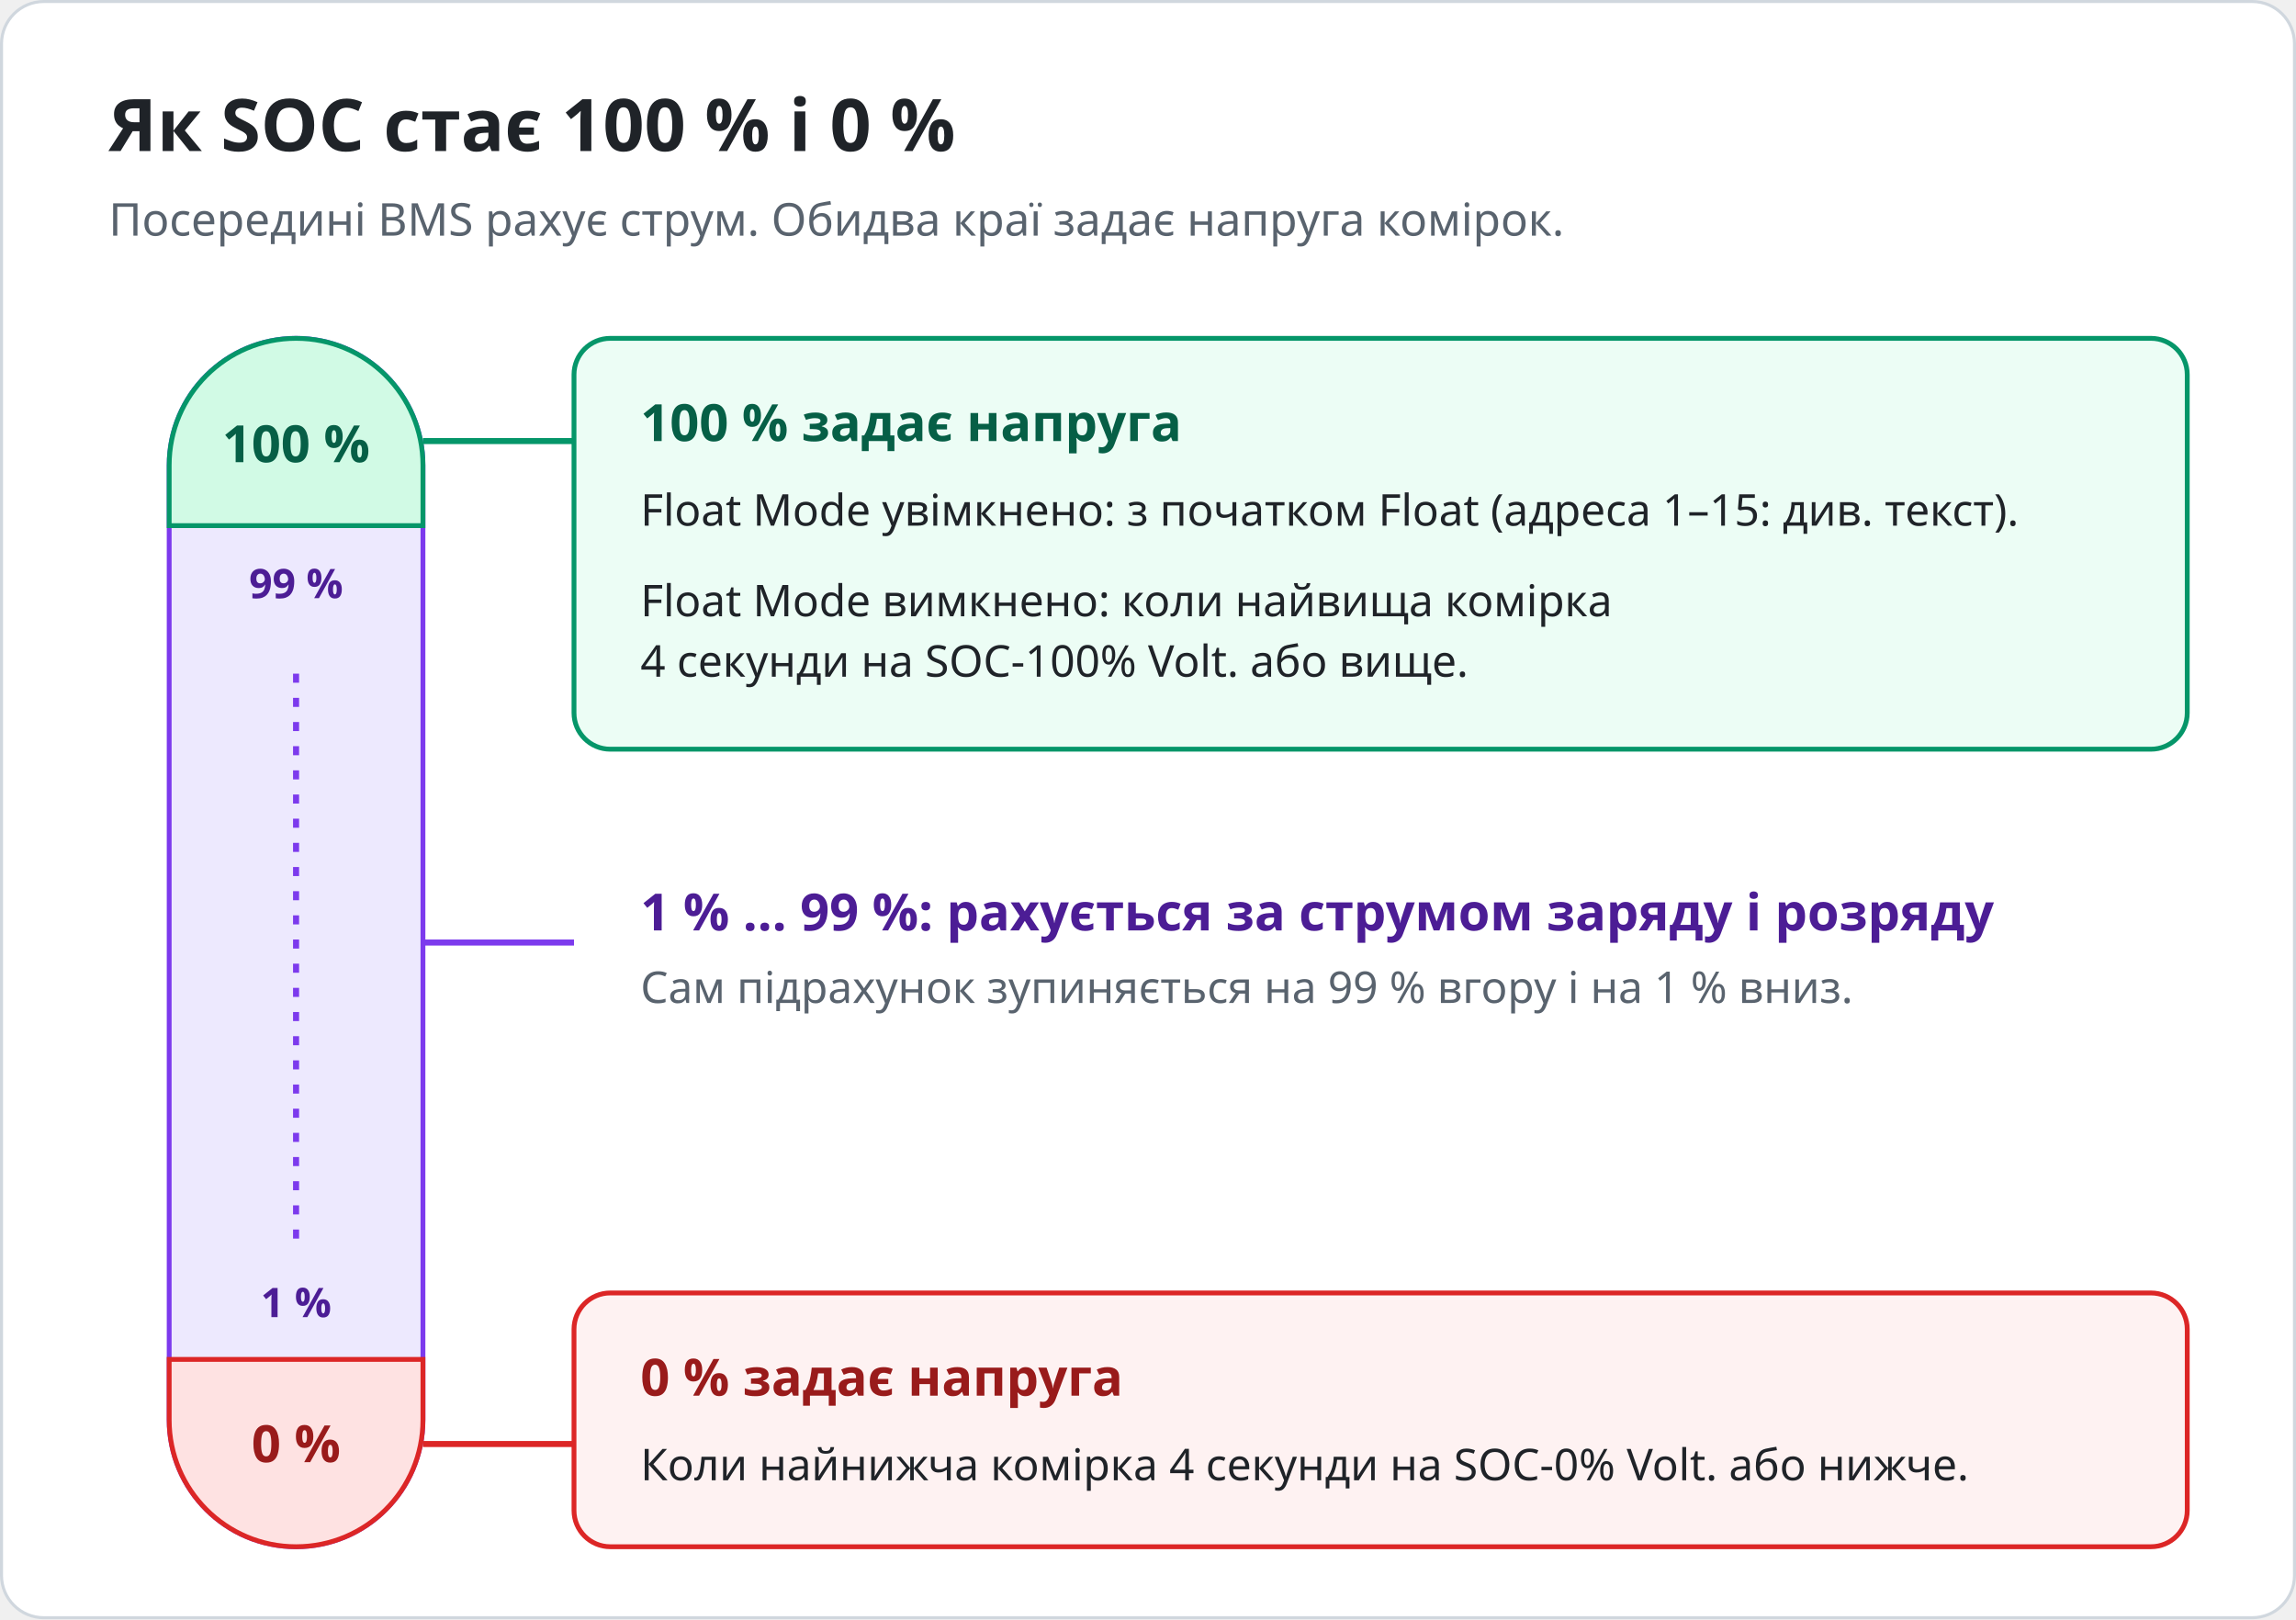
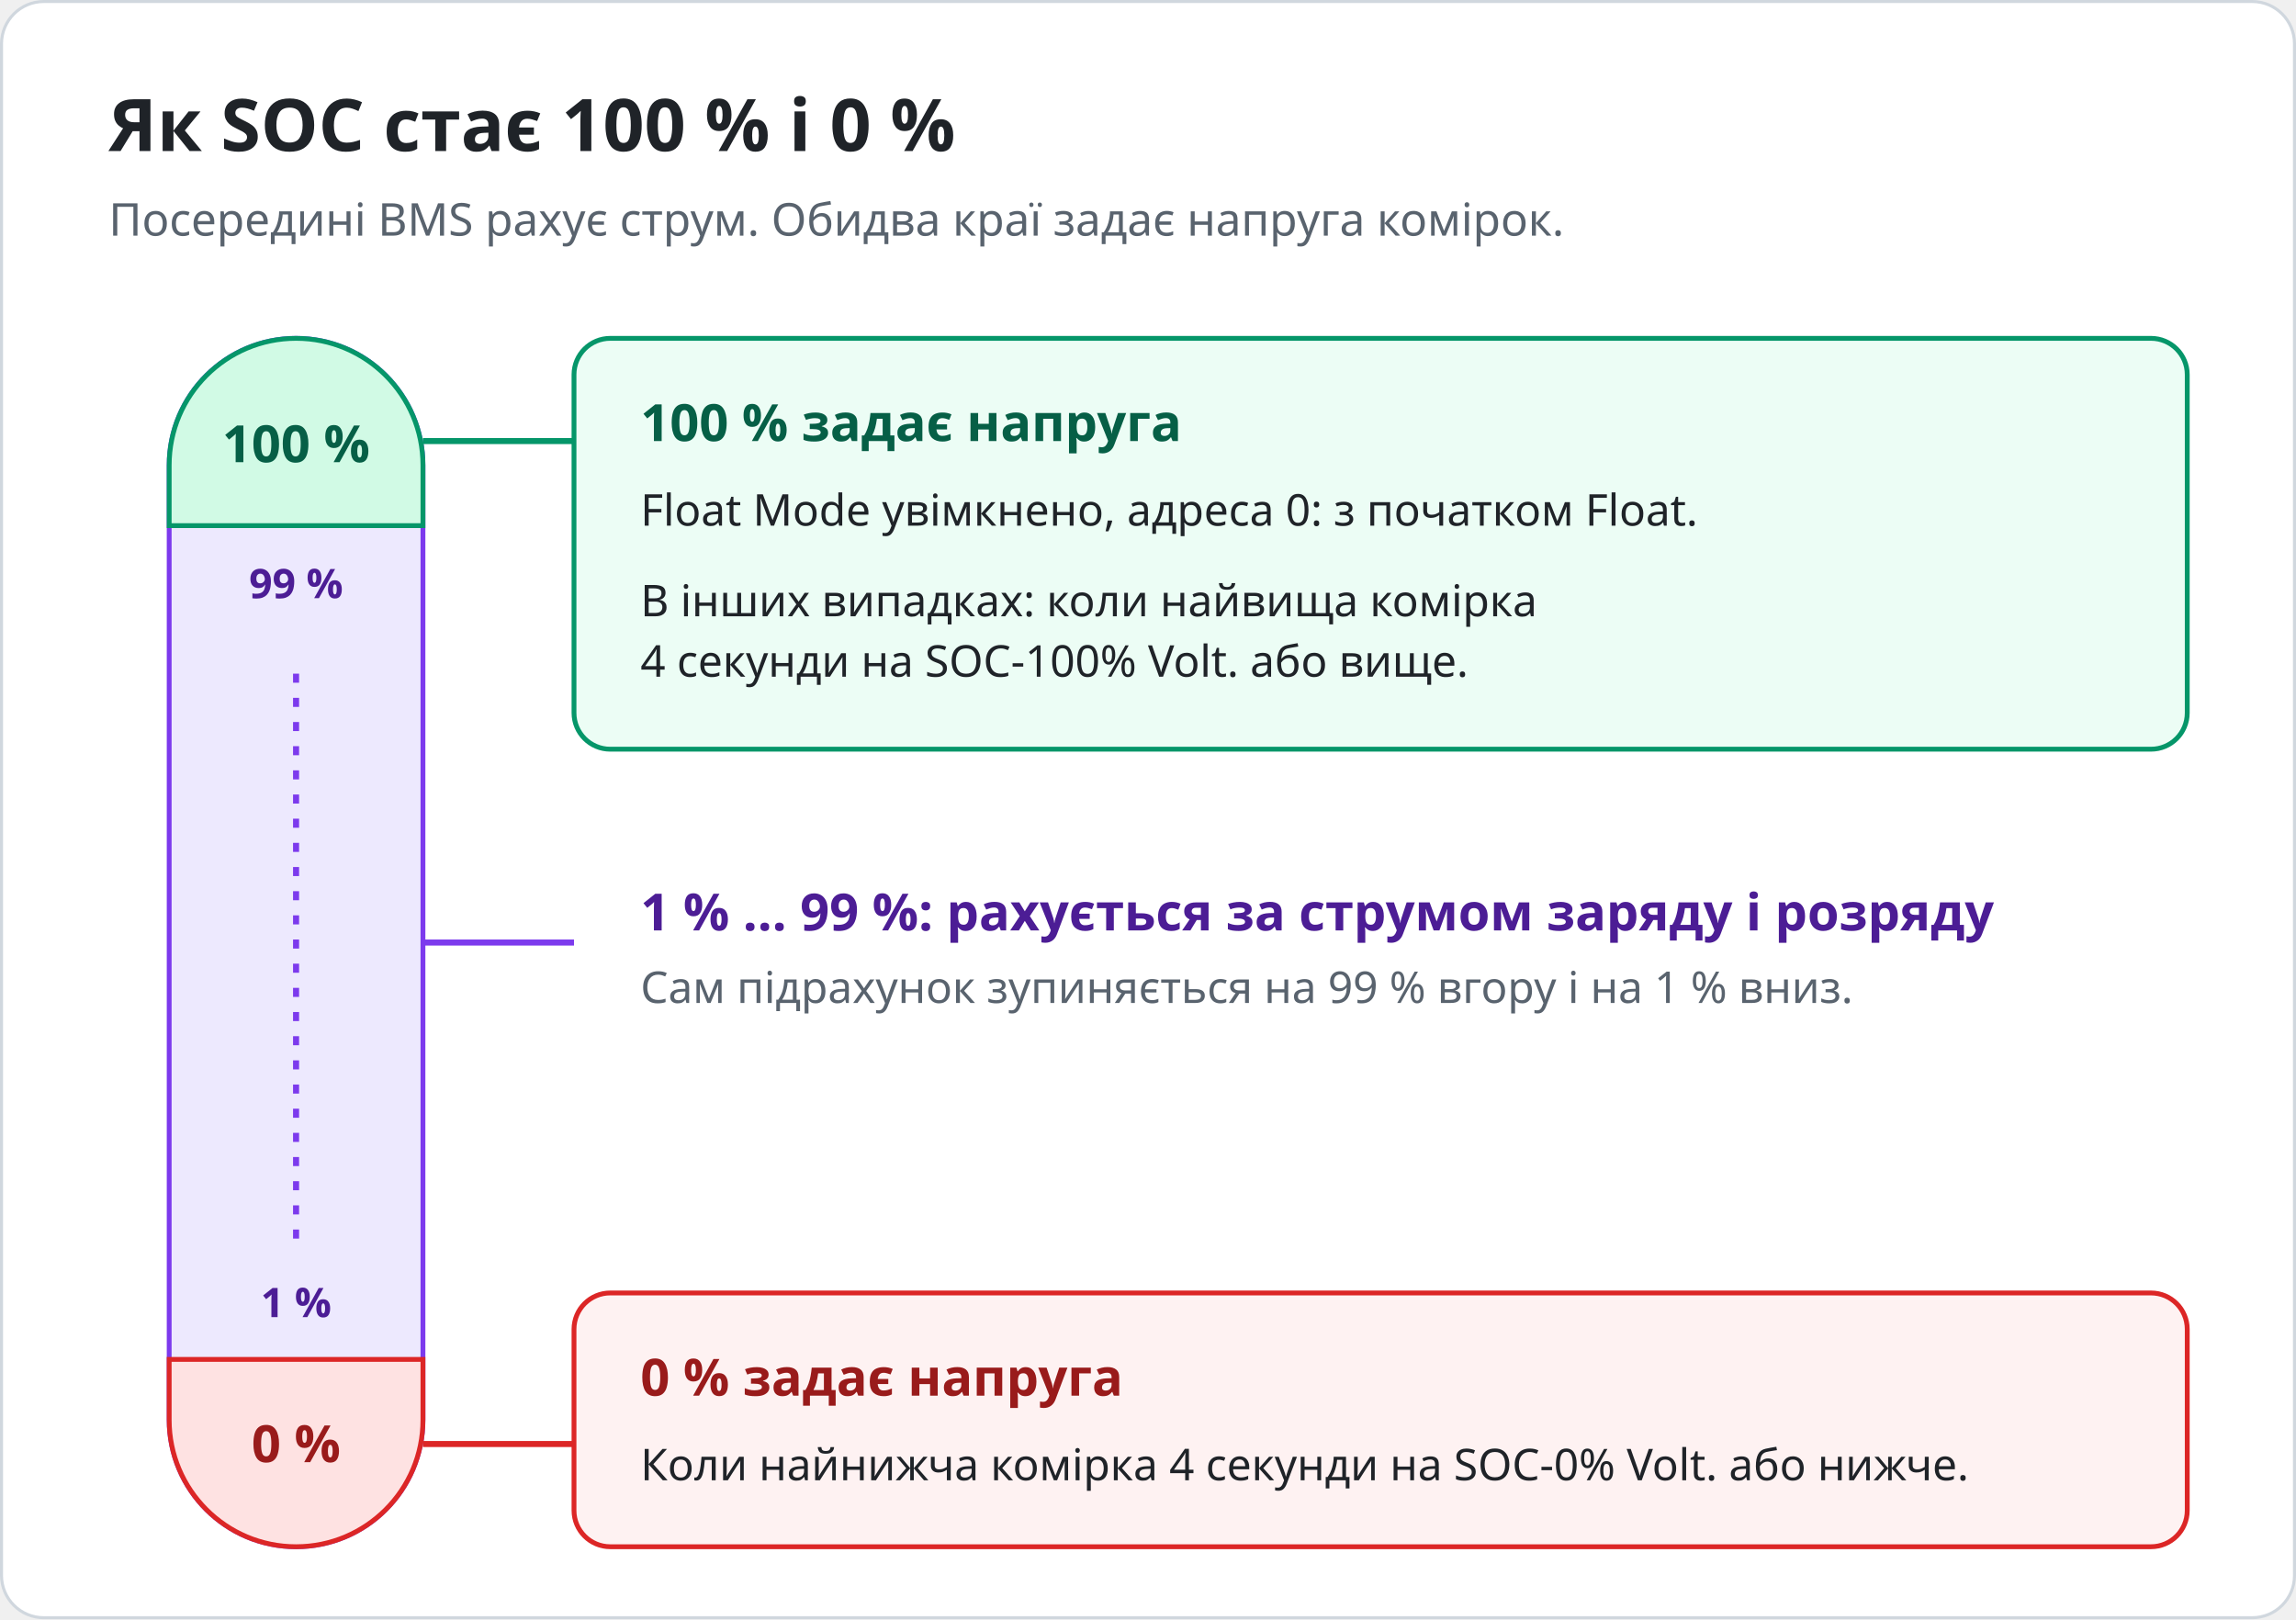
<svg xmlns="http://www.w3.org/2000/svg" viewBox="0 0 760 536" width="760" height="536" font-family="-apple-system,BlinkMacSystemFont,'Segoe UI','Noto Sans',Helvetica,Arial,sans-serif" role="img" aria-label="Як SOC стає 100 % і 0 %">
  <rect x="0.5" y="0.5" width="759" height="535" rx="14" fill="#FFFFFF" stroke="#D0D7DE" />
  <text x="36.0" y="50.0" font-size="24" font-weight="700" fill="#1F2328" text-anchor="start">Як SOC стає 100 % і 0 %</text>
  <text x="36.0" y="78.0" font-size="15" font-weight="400" fill="#59636E" text-anchor="start">Посередині BMS рахує струм. Обидва краї задає напруга комірок.</text>
  <rect x="56" y="112" width="84" height="400" rx="42.0" fill="#EDE9FE" stroke="#7C3AED" stroke-width="1.6" />
  <path d="M56,174 V154.0 A42.0,42.0 0 0 1 140,154.0 V174 z" fill="#D1FAE5" stroke="#059669" stroke-width="1.6" />
  <path d="M56,450 V470.0 A42.0,42.0 0 0 0 140,470.0 V450 z" fill="#FEE2E2" stroke="#DC2626" stroke-width="1.6" />
  <text x="98.0" y="153.0" font-size="17" font-weight="700" fill="#065F46" text-anchor="middle">100 %</text>
  <text x="98.0" y="484.0" font-size="17" font-weight="700" fill="#991B1B" text-anchor="middle">0 %</text>
  <text x="98.0" y="198.0" font-size="13.5" font-weight="700" fill="#4C1D95" text-anchor="middle">99 %</text>
  <text x="98.0" y="436.0" font-size="13.5" font-weight="700" fill="#4C1D95" text-anchor="middle">1 %</text>
  <path d="M98.0,410 V218" fill="none" stroke="#7C3AED" stroke-width="2" stroke-dasharray="3 5" />
  <line x1="140" y1="146" x2="190" y2="146" stroke="#059669" stroke-width="2" />
  <rect x="190" y="112" width="534" height="136" rx="12" fill="#ECFDF5" stroke="#059669" stroke-width="1.6" />
  <text x="212.0" y="146.0" font-size="17" font-weight="700" fill="#065F46" text-anchor="start">100 % задає напруга</text>
-   <text x="212.0" y="174.0" font-size="14.5" font-weight="400" fill="#1F2328" text-anchor="start">Float Mode увімкнено: з початком Float (адреса 1–15: див. текст).</text>
-   <text x="212.0" y="204.0" font-size="14.5" font-weight="400" fill="#1F2328" text-anchor="start">Float Mode вимкнено: коли найвища комірка</text>
+   <text x="212.0" y="174.0" font-size="14.5" font-weight="400" fill="#1F2328" text-anchor="start">Float Mode увімкнено, адреса 0: з початком Float.</text>
+   <text x="212.0" y="204.0" font-size="14.5" font-weight="400" fill="#1F2328" text-anchor="start">В інших випадках: коли найвища комірка</text>
  <text x="212.0" y="224.0" font-size="14.5" font-weight="400" fill="#1F2328" text-anchor="start">4 секунди на SOC-100% Volt. або вище.</text>
  <line x1="140" y1="312.0" x2="190" y2="312.0" stroke="#7C3AED" stroke-width="2" />
  <text x="212.0" y="308.0" font-size="17" font-weight="700" fill="#4C1D95" text-anchor="start">1 % … 99 %: рахується за струмом заряду і розряду</text>
  <text x="212.0" y="332.0" font-size="14.5" font-weight="400" fill="#59636E" text-anchor="start">Сам підрахунок зупиняється на 99 % вгору і на 1 % вниз.</text>
  <line x1="140" y1="478" x2="190" y2="478" stroke="#DC2626" stroke-width="2" />
  <rect x="190" y="428" width="534" height="84" rx="12" fill="#FEF2F2" stroke="#DC2626" stroke-width="1.6" />
  <text x="212.0" y="462.0" font-size="17" font-weight="700" fill="#991B1B" text-anchor="start">0 % задає напруга</text>
  <text x="212.0" y="490.0" font-size="14.5" font-weight="400" fill="#1F2328" text-anchor="start">Коли найнижча комірка 4 секунди на SOC-0% Volt. або нижче.</text>
</svg>
